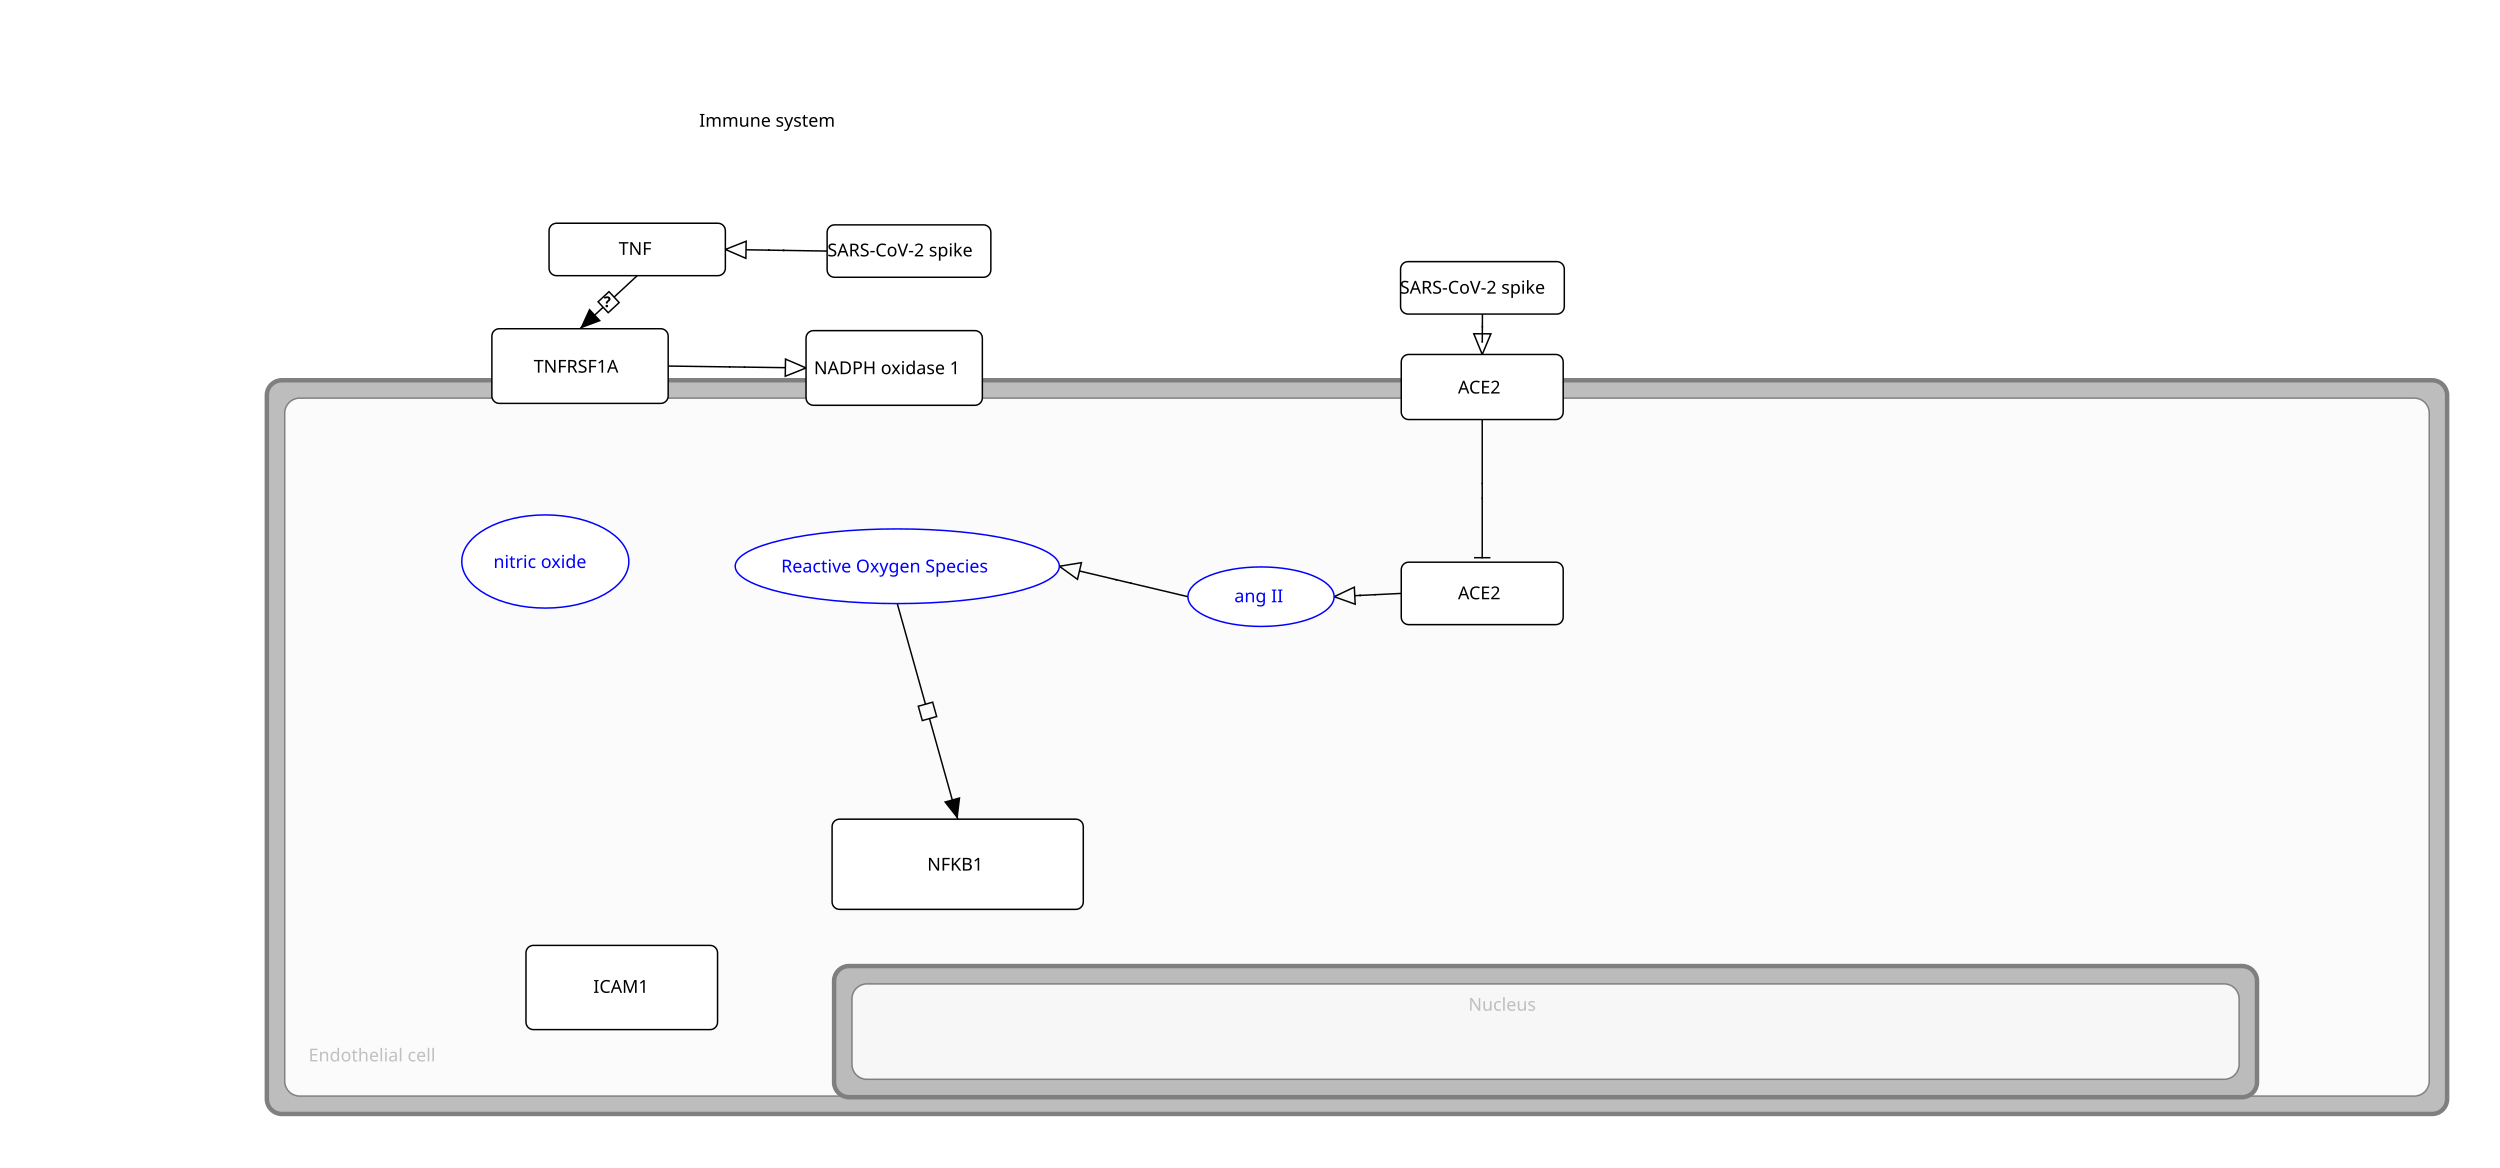
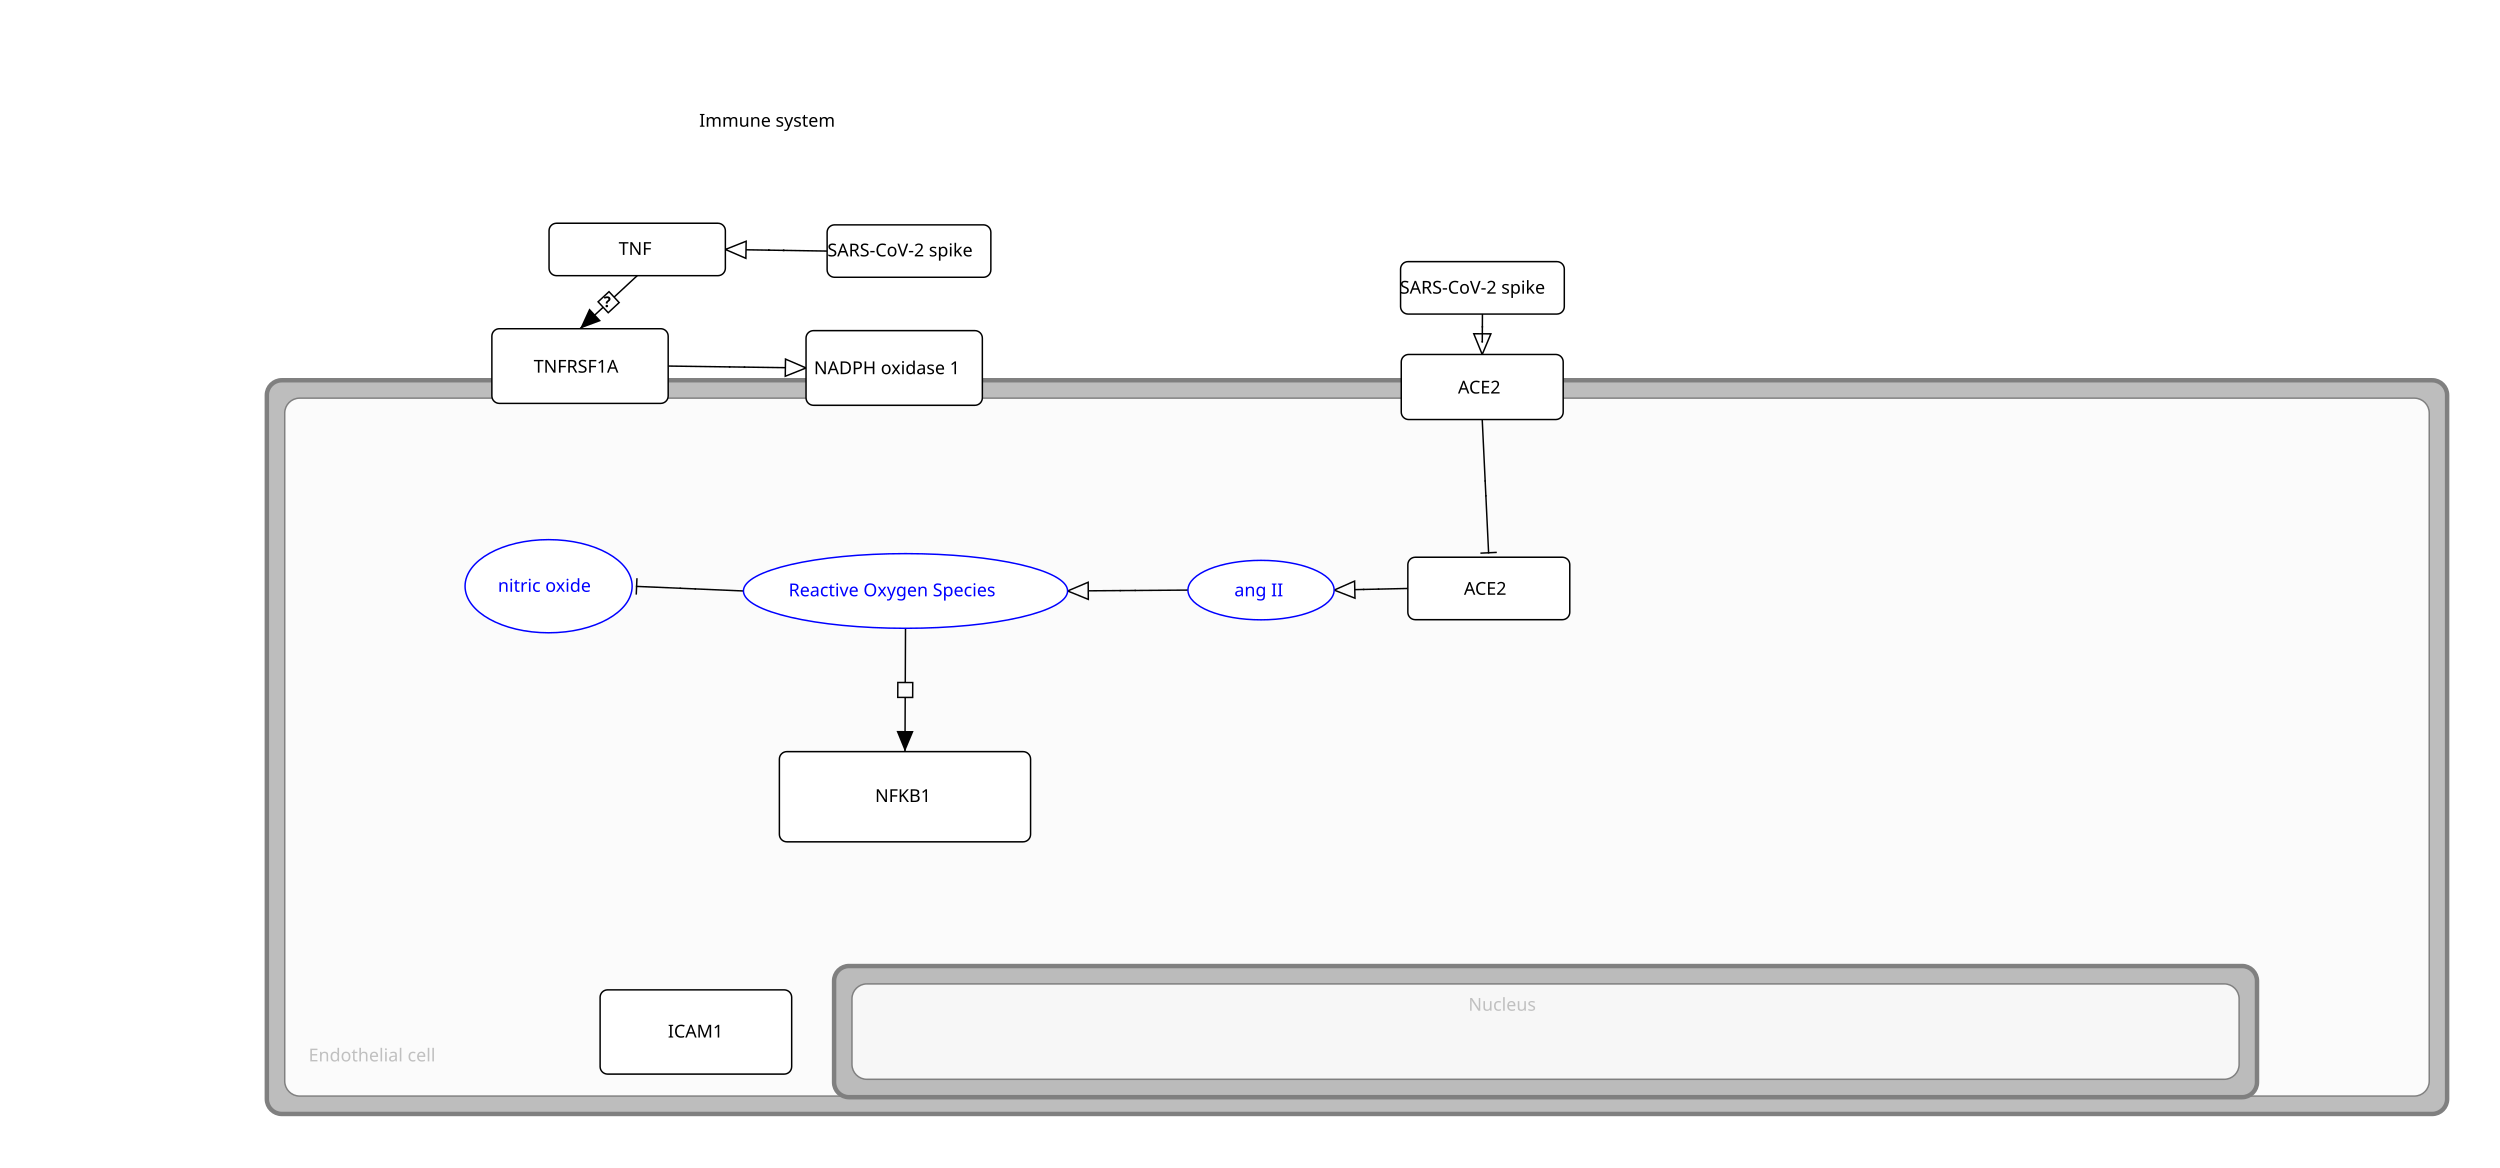
<svg xmlns="http://www.w3.org/2000/svg" fill-opacity="1" color-rendering="auto" color-interpolation="auto" text-rendering="auto" stroke="black" stroke-linecap="square" stroke-miterlimit="10" shape-rendering="auto" stroke-opacity="1" fill="black" stroke-dasharray="none" font-weight="normal" stroke-width="1" viewBox="0 0 1677 783" font-family="'Dialog'" font-style="normal" stroke-linejoin="miter" font-size="12px" stroke-dashoffset="0" image-rendering="auto">
  <defs id="genericDefs" />
  <g />
  <defs id="genericDefs" />
  <g>
    <g fill="white" text-rendering="geometricPrecision" color-interpolation="linearRGB" color-rendering="optimizeQuality" stroke="white" image-rendering="optimizeQuality">
      <rect x="-1" width="1679" height="785" y="-1" stroke="none" />
+       <path fill="none" d="M944.382 394.743 L924.657 395.18" stroke="black" />
+       <path fill="none" d="M914.659 395.401 L894.934 395.838" stroke="black" />
+       <path d="M894.934 395.838 L908.662 389.793 L908.916 401.27 Z" stroke="none" />
+       <path fill="none" d="M894.934 395.838 L908.662 389.793 L908.916 401.27 Z" stroke="black" />
+       <line y2="395.18" fill="none" x1="914.66" x2="924.657" stroke="black" y1="395.401" />
+       <path fill="none" d="M498.694 396.418 L466.361 395.037" stroke="black" />
+       <path fill="none" d="M456.37 394.611 L427.034 393.358" stroke="black" />
+       <line y2="398.353" fill="none" x1="427.248" x2="426.821" stroke="black" y1="388.363" />
+       <line y2="395.037" fill="none" x1="456.37" x2="466.361" stroke="black" y1="394.611" />
+       <path fill="none" d="M994.275 281.426 L996.245 322.616" stroke="black" />
+       <path fill="none" d="M996.723 332.605 L998.551 370.799" stroke="black" />
+       <line y2="370.56" fill="none" x1="993.557" x2="1003.545" stroke="black" y1="371.038" />
+       <line y2="322.616" fill="none" x1="996.723" x2="996.245" stroke="black" y1="332.605" />
      <path fill="none" d="M448.215 245.546 L489.453 246.118" stroke="black" />
      <path fill="none" d="M499.452 246.257 L540.69 246.829" stroke="black" />
      <path d="M540.69 246.829 L526.754 252.377 L526.913 240.897 Z" stroke="none" />
      <path fill="none" d="M540.69 246.829 L526.754 252.377 L526.913 240.897 Z" stroke="black" />
      <line y2="246.118" fill="none" x1="499.452" x2="489.453" stroke="black" y1="246.257" />
-       <path fill="none" d="M994.275 281.426 L994.275 324.268" stroke="black" />
-       <path fill="none" d="M994.275 334.268 L994.275 374.111" stroke="black" />
-       <line y2="374.111" fill="none" x1="989.275" x2="999.275" stroke="black" y1="374.111" />
-       <line y2="324.268" fill="none" x1="994.275" x2="994.275" stroke="black" y1="334.268" />
-       <path fill="none" d="M939.962 398.058 L922.442 398.914" stroke="black" />
-       <path fill="none" d="M912.454 399.402 L894.934 400.258" stroke="black" />
-       <path d="M894.934 400.258 L908.496 393.848 L909.056 405.315 Z" stroke="none" />
-       <path fill="none" d="M894.934 400.258 L908.496 393.848 L909.056 405.315 Z" stroke="black" />
-       <path fill="none" d="M922.442 398.914 L922.442 398.914" stroke="black" />
-       <path fill="none" d="M912.454 399.402 L912.454 399.402" stroke="black" />
-       <line y2="398.914" fill="none" x1="912.454" x2="922.442" stroke="black" y1="399.402" />
+       <path fill="none" d="M554.833 168.417 L525.701 167.954" stroke="black" />
+       <path fill="none" d="M515.702 167.796 L486.57 167.333" stroke="black" />
+       <path d="M486.57 167.333 L500.518 161.814 L500.336 173.293 Z" stroke="none" />
+       <path fill="none" d="M486.57 167.333 L500.518 161.814 L500.336 173.293 Z" stroke="black" />
+       <path fill="none" d="M525.701 167.954 L525.701 167.954" stroke="black" />
+       <path fill="none" d="M515.702 167.796 L515.702 167.796" stroke="black" />
+       <line y2="167.954" fill="none" x1="515.702" x2="525.701" stroke="black" y1="167.796" />
      <path fill="none" d="M427.436 184.917 L411.924 199.309" stroke="black" />
      <path fill="none" d="M404.593 206.11 L389.081 220.503" stroke="black" />
      <path fill="black" d="M395.336 206.869 L389.081 220.503 L403.144 215.285 Z" stroke="none" />
      <path fill="none" d="M411.924 199.309 L411.924 199.309" stroke="black" />
      <path fill="none" d="M404.593 206.11 L404.593 206.11" stroke="black" />
      <rect x="403.258" width="10" height="10" y="197.71" transform="translate(408.2583,202.7097) rotate(137.1449) translate(-408.2583,-202.7097)" stroke="none" />
      <rect x="403.258" y="197.71" transform="translate(408.2583,202.7097) rotate(137.1449) translate(-408.2583,-202.7097)" fill="none" width="10" height="10" stroke="black" />
    </g>
    <g font-size="10px" text-rendering="geometricPrecision" image-rendering="optimizeQuality" color-rendering="optimizeQuality" font-family="sans-serif" color-interpolation="linearRGB" font-weight="bold">
      <text x="405" xml:space="preserve" y="206" stroke="none">?</text>
-       <path fill="none" d="M796.873 400.258 L758.608 391.202" />
-       <path fill="none" d="M748.877 388.899 L710.612 379.844" />
-     </g>
-     <g fill="white" text-rendering="geometricPrecision" color-interpolation="linearRGB" color-rendering="optimizeQuality" stroke="white" image-rendering="optimizeQuality">
-       <path d="M710.612 379.844 L725.419 377.449 L722.775 388.621 Z" stroke="none" />
-       <path fill="none" d="M710.612 379.844 L725.419 377.449 L722.775 388.621 Z" stroke="black" />
-       <path fill="none" d="M758.608 391.202 L758.608 391.202" stroke="black" />
-       <path fill="none" d="M748.877 388.899 L748.877 388.899" stroke="black" />
-       <line y2="391.202" fill="none" x1="748.877" x2="758.608" stroke="black" y1="388.899" />
-       <path fill="none" d="M601.89 404.887 L620.804 472.379" stroke="black" />
-       <path fill="none" d="M623.503 482.008 L642.417 549.5" stroke="black" />
-       <path fill="black" d="M633.15 537.705 L642.417 549.5 L644.205 534.607 Z" stroke="none" />
-       <path fill="none" d="M620.804 472.379 L620.804 472.379" stroke="black" />
-       <path fill="none" d="M623.503 482.008 L623.503 482.008" stroke="black" />
-       <rect x="617.154" width="10" height="10" y="472.193" transform="translate(622.1536,477.1935) rotate(74.3451) translate(-622.1536,-477.1935)" stroke="none" />
-       <rect x="617.154" y="472.193" transform="translate(622.1536,477.1935) rotate(74.3451) translate(-622.1536,-477.1935)" fill="none" width="10" height="10" stroke="black" />
-     </g>
-     <g font-size="10px" text-rendering="geometricPrecision" image-rendering="optimizeQuality" color-rendering="optimizeQuality" font-family="sans-serif" color-interpolation="linearRGB" font-weight="bold">
-       <text x="622" xml:space="preserve" y="481" stroke="none" />
      <path fill="none" d="M994.417 210.667 L994.372 219.218" />
      <path fill="none" d="M994.319 229.218 L994.275 237.77" />
    </g>
    <g fill="white" text-rendering="geometricPrecision" color-interpolation="linearRGB" color-rendering="optimizeQuality" stroke="white" image-rendering="optimizeQuality">
      <path d="M994.275 237.77 L988.607 223.882 L1000.087 223.942 Z" stroke="none" />
      <path fill="none" d="M994.275 237.77 L988.607 223.882 L1000.087 223.942 Z" stroke="black" />
      <path fill="none" d="M994.372 219.218 L994.372 219.218" stroke="black" />
      <path fill="none" d="M994.319 229.218 L994.319 229.218" stroke="black" />
      <line y2="219.218" fill="none" x1="994.319" x2="994.372" stroke="black" y1="229.218" />
-       <path fill="none" d="M554.833 168.417 L525.701 167.954" stroke="black" />
-       <path fill="none" d="M515.702 167.796 L486.57 167.333" stroke="black" />
-       <path d="M486.57 167.333 L500.518 161.814 L500.336 173.293 Z" stroke="none" />
-       <path fill="none" d="M486.57 167.333 L500.518 161.814 L500.336 173.293 Z" stroke="black" />
-       <path fill="none" d="M525.701 167.954 L525.701 167.954" stroke="black" />
-       <path fill="none" d="M515.702 167.796 L515.702 167.796" stroke="black" />
-       <line y2="167.954" fill="none" x1="515.702" x2="525.701" stroke="black" y1="167.796" />
+       <path fill="none" d="M796.873 395.838 L761.505 396.092" stroke="black" />
+       <path fill="none" d="M751.505 396.164 L716.136 396.418" stroke="black" />
+       <path d="M716.136 396.418 L729.953 390.579 L730.035 402.059 Z" stroke="none" />
+       <path fill="none" d="M716.136 396.418 L729.953 390.579 L730.035 402.059 Z" stroke="black" />
+       <line y2="396.092" fill="none" x1="751.505" x2="761.505" stroke="black" y1="396.164" />
+       <path fill="none" d="M607.415 421.462 L607.258 457.829" stroke="black" />
+       <path fill="none" d="M607.215 467.829 L607.058 504.196" stroke="black" />
+       <path fill="black" d="M601.377 490.313 L607.058 504.196 L612.858 490.363 Z" stroke="none" />
+       <path fill="none" d="M607.258 457.829 L607.258 457.829" stroke="black" />
+       <path fill="none" d="M607.215 467.829 L607.215 467.829" stroke="black" />
+       <rect x="602.236" width="10" height="10" y="457.829" transform="translate(607.2365,462.8289) rotate(90.2478) translate(-607.2365,-462.8289)" stroke="none" />
+       <rect x="602.236" y="457.829" transform="translate(607.2365,462.8289) rotate(90.2478) translate(-607.2365,-462.8289)" fill="none" width="10" height="10" stroke="black" />
+     </g>
+     <g font-size="10px" text-rendering="geometricPrecision" image-rendering="optimizeQuality" color-rendering="optimizeQuality" font-family="sans-serif" color-interpolation="linearRGB" font-weight="bold">
+       <text x="607" xml:space="preserve" y="466" stroke="none" />
+     </g>
+     <g fill-opacity="0.031" fill="rgb(128,128,128)" text-rendering="geometricPrecision" color-rendering="optimizeQuality" image-rendering="optimizeQuality" stroke="rgb(128,128,128)" color-interpolation="linearRGB" stroke-opacity="0.031">
+       <rect x="178.995" y="255.078" width="1462.539" rx="10" ry="10" height="492.169" stroke="none" />
+     </g>
+     <g fill="gray" text-rendering="geometricPrecision" color-rendering="optimizeQuality" image-rendering="optimizeQuality" stroke="gray" color-interpolation="linearRGB" stroke-width="3">
+       <rect x="178.995" y="255.078" fill="none" width="1462.539" rx="10" ry="10" height="492.169" />
+       <rect x="190.995" y="267.078" fill="none" width="1438.539" rx="10" ry="10" height="468.169" stroke-width="1" />
+     </g>
+     <g fill-opacity="0.498" fill="rgb(128,128,128)" text-rendering="geometricPrecision" color-rendering="optimizeQuality" image-rendering="optimizeQuality" stroke="rgb(128,128,128)" color-interpolation="linearRGB" stroke-opacity="0.498">
+       <path d="M1619.533 267.078 C1625.056 267.078 1629.533 271.555 1629.533 277.078 L1629.533 725.247 C1629.533 730.77 1625.056 735.247 1619.533 735.247 L200.995 735.247 C195.472 735.247 190.995 730.77 190.995 725.247 L190.995 277.078 C190.995 271.555 195.472 267.078 200.995 267.078 ZM188.995 255.078 C183.472 255.078 178.995 259.555 178.995 265.078 L178.995 737.247 C178.995 742.77 183.472 747.247 188.995 747.247 L1631.533 747.247 C1637.056 747.247 1641.533 742.77 1641.533 737.247 L1641.533 265.078 C1641.533 259.555 1637.056 255.078 1631.533 255.078 Z" stroke="none" />
+     </g>
+     <g fill="silver" text-rendering="geometricPrecision" color-rendering="optimizeQuality" image-rendering="optimizeQuality" font-family="sans-serif" stroke="silver" color-interpolation="linearRGB">
+       <text x="207" xml:space="preserve" y="712" stroke="none">Endothelial cell</text>
    </g>
    <g fill-opacity="0.031" fill="rgb(128,128,128)" text-rendering="geometricPrecision" color-rendering="optimizeQuality" image-rendering="optimizeQuality" stroke="rgb(128,128,128)" color-interpolation="linearRGB" stroke-opacity="0.031">
      <rect x="559.5" y="648" width="954.5" rx="10" ry="10" height="88" stroke="none" />
    </g>
    <g fill="gray" text-rendering="geometricPrecision" color-rendering="optimizeQuality" image-rendering="optimizeQuality" stroke="gray" color-interpolation="linearRGB" stroke-width="3">
      <rect x="559.5" y="648" fill="none" width="954.5" rx="10" ry="10" height="88" />
      <rect x="571.5" y="660" fill="none" width="930.5" rx="10" ry="10" height="64" stroke-width="1" />
    </g>
    <g fill-opacity="0.498" fill="rgb(128,128,128)" text-rendering="geometricPrecision" color-rendering="optimizeQuality" image-rendering="optimizeQuality" stroke="rgb(128,128,128)" color-interpolation="linearRGB" stroke-opacity="0.498">
      <path d="M1492 660 C1497.523 660 1502 664.477 1502 670 L1502 714 C1502 719.523 1497.523 724 1492 724 L581.5 724 C575.977 724 571.5 719.523 571.5 714 L571.5 670 C571.5 664.477 575.977 660 581.5 660 ZM569.5 648 C563.977 648 559.5 652.477 559.5 658 L559.5 726 C559.5 731.523 563.977 736 569.5 736 L1504 736 C1509.523 736 1514 731.523 1514 726 L1514 658 C1514 652.477 1509.523 648 1504 648 Z" stroke="none" />
    </g>
    <g fill="silver" text-rendering="geometricPrecision" color-rendering="optimizeQuality" image-rendering="optimizeQuality" font-family="sans-serif" stroke="silver" color-interpolation="linearRGB">
      <text x="985" xml:space="preserve" y="678" stroke="none">Nucleus</text>
-     </g>
-     <g fill-opacity="0.031" fill="rgb(128,128,128)" text-rendering="geometricPrecision" color-rendering="optimizeQuality" image-rendering="optimizeQuality" stroke="rgb(128,128,128)" color-interpolation="linearRGB" stroke-opacity="0.031">
-       <rect x="178.995" y="255.078" width="1462.539" rx="10" ry="10" height="492.169" stroke="none" />
-     </g>
-     <g fill="gray" text-rendering="geometricPrecision" color-rendering="optimizeQuality" image-rendering="optimizeQuality" stroke="gray" color-interpolation="linearRGB" stroke-width="3">
-       <rect x="178.995" y="255.078" fill="none" width="1462.539" rx="10" ry="10" height="492.169" />
-       <rect x="190.995" y="267.078" fill="none" width="1438.539" rx="10" ry="10" height="468.169" stroke-width="1" />
-     </g>
-     <g fill-opacity="0.498" fill="rgb(128,128,128)" text-rendering="geometricPrecision" color-rendering="optimizeQuality" image-rendering="optimizeQuality" stroke="rgb(128,128,128)" color-interpolation="linearRGB" stroke-opacity="0.498">
-       <path d="M1619.533 267.078 C1625.056 267.078 1629.533 271.555 1629.533 277.078 L1629.533 725.247 C1629.533 730.77 1625.056 735.247 1619.533 735.247 L200.995 735.247 C195.472 735.247 190.995 730.77 190.995 725.247 L190.995 277.078 C190.995 271.555 195.472 267.078 200.995 267.078 ZM188.995 255.078 C183.472 255.078 178.995 259.555 178.995 265.078 L178.995 737.247 C178.995 742.77 183.472 747.247 188.995 747.247 L1631.533 747.247 C1637.056 747.247 1641.533 742.77 1641.533 737.247 L1641.533 265.078 C1641.533 259.555 1637.056 255.078 1631.533 255.078 Z" stroke="none" />
-     </g>
-     <g fill="silver" text-rendering="geometricPrecision" color-rendering="optimizeQuality" image-rendering="optimizeQuality" font-family="sans-serif" stroke="silver" color-interpolation="linearRGB">
-       <text x="207" xml:space="preserve" y="712" stroke="none">Endothelial cell</text>
      <rect x="939.962" y="237.77" fill="white" width="108.624" rx="5" ry="5" height="43.656" stroke="none" />
      <rect x="939.962" y="237.77" fill="none" width="108.624" rx="5" ry="5" height="43.656" stroke="black" />
      <text fill="black" x="978" xml:space="preserve" y="264" stroke="none">ACE2</text>
-       <rect x="352.833" y="634.167" fill="white" width="128.5" rx="5" ry="5" height="56.5" stroke="none" />
-       <rect x="352.833" y="634.167" fill="none" width="128.5" rx="5" ry="5" height="56.5" stroke="black" />
-       <text fill="black" x="398" xml:space="preserve" y="666" stroke="none">ICAM1</text>
-       <ellipse rx="49.031" fill="white" ry="19.95" cx="845.904" cy="400.258" stroke="none" />
-       <ellipse rx="49.031" fill="none" ry="19.95" cx="845.904" cy="400.258" stroke="blue" />
-       <text fill="blue" x="828" xml:space="preserve" y="404" stroke="none">ang II</text>
-       <rect x="558.167" y="549.5" fill="white" width="168.5" rx="5" ry="5" height="60.5" stroke="none" />
-       <rect x="558.167" y="549.5" fill="none" width="168.5" rx="5" ry="5" height="60.5" stroke="black" />
-       <text fill="black" x="622" xml:space="preserve" y="584" stroke="none">NFKB1</text>
-       <ellipse rx="56.035" fill="white" ry="31.242" cx="365.792" cy="376.655" stroke="none" />
-       <ellipse rx="56.035" fill="none" ry="31.242" cx="365.792" cy="376.655" stroke="blue" />
-       <text fill="blue" x="331" xml:space="preserve" y="381" stroke="none">nitric oxide</text>
+       <rect x="522.808" y="504.196" fill="white" width="168.5" rx="5" ry="5" height="60.5" stroke="none" />
+       <rect x="522.808" y="504.196" fill="none" width="168.5" rx="5" ry="5" height="60.5" stroke="black" />
+       <text fill="black" x="587" xml:space="preserve" y="538" stroke="none">NFKB1</text>
+       <rect x="939.5" y="175.5" fill="white" width="109.833" rx="5" ry="5" height="35.167" stroke="none" />
+       <rect x="939.5" y="175.5" fill="none" width="109.833" rx="5" ry="5" height="35.167" stroke="black" />
+       <text fill="black" x="939" xml:space="preserve" y="197" stroke="none">SARS-CoV-2 spike</text>
+       <ellipse rx="56.035" fill="white" ry="31.242" cx="368.002" cy="393.23" stroke="none" />
+       <ellipse rx="56.035" fill="none" ry="31.242" cx="368.002" cy="393.23" stroke="blue" />
+       <text fill="blue" x="334" xml:space="preserve" y="397" stroke="none">nitric oxide</text>
+       <ellipse rx="108.721" fill="white" ry="25.043" cx="607.415" cy="396.418" stroke="none" />
+       <ellipse rx="108.721" fill="none" ry="25.043" cx="607.415" cy="396.418" stroke="blue" />
+       <text fill="blue" x="529" xml:space="preserve" y="400" stroke="none">Reactive Oxygen Species</text>
+       <rect x="329.946" y="220.503" fill="white" width="118.269" rx="5" ry="5" height="50.087" stroke="none" />
+       <rect x="329.946" y="220.503" fill="none" width="118.269" rx="5" ry="5" height="50.087" stroke="black" />
+       <text fill="black" x="358" xml:space="preserve" y="250" stroke="none">TNFRSF1A</text>
      <rect x="540.69" y="221.786" fill="white" width="118.269" rx="5" ry="5" height="50.087" stroke="none" />
      <rect x="540.69" y="221.786" fill="none" width="118.269" rx="5" ry="5" height="50.087" stroke="black" />
      <text fill="black" x="546" xml:space="preserve" y="251" stroke="none">NADPH oxidase 1</text>
      <rect x="368.302" y="149.75" fill="white" width="118.269" rx="5" ry="5" height="35.167" stroke="none" />
      <rect x="368.302" y="149.75" fill="none" width="118.269" rx="5" ry="5" height="35.167" stroke="black" />
      <text fill="black" x="415" xml:space="preserve" y="171" stroke="none">TNF</text>
-       <rect x="329.946" y="220.503" fill="white" width="118.269" rx="5" ry="5" height="50.087" stroke="none" />
-       <rect x="329.946" y="220.503" fill="none" width="118.269" rx="5" ry="5" height="50.087" stroke="black" />
-       <text fill="black" x="358" xml:space="preserve" y="250" stroke="none">TNFRSF1A</text>
-       <ellipse rx="108.721" fill="white" ry="25.043" cx="601.89" cy="379.844" stroke="none" />
-       <ellipse rx="108.721" fill="none" ry="25.043" cx="601.89" cy="379.844" stroke="blue" />
-       <text fill="blue" x="524" xml:space="preserve" y="384" stroke="none">Reactive Oxygen Species</text>
-       <rect x="939.5" y="175.5" fill="white" width="109.833" rx="5" ry="5" height="35.167" stroke="none" />
-       <rect x="939.5" y="175.5" fill="none" width="109.833" rx="5" ry="5" height="35.167" stroke="black" />
-       <text fill="black" x="939" xml:space="preserve" y="197" stroke="none">SARS-CoV-2 spike</text>
-       <rect x="939.962" y="377.111" fill="white" width="108.624" rx="5" ry="5" height="41.895" stroke="none" />
-       <rect x="939.962" y="377.111" fill="none" width="108.624" rx="5" ry="5" height="41.895" stroke="black" />
-       <text fill="black" x="978" xml:space="preserve" y="402" stroke="none">ACE2</text>
+       <rect x="402.557" y="664.001" fill="white" width="128.5" rx="5" ry="5" height="56.5" stroke="none" />
+       <rect x="402.557" y="664.001" fill="none" width="128.5" rx="5" ry="5" height="56.5" stroke="black" />
+       <text fill="black" x="448" xml:space="preserve" y="696" stroke="none">ICAM1</text>
+       <ellipse rx="49.031" fill="white" ry="19.95" cx="845.904" cy="395.838" stroke="none" />
+       <ellipse rx="49.031" fill="none" ry="19.95" cx="845.904" cy="395.838" stroke="blue" />
+       <text fill="blue" x="828" xml:space="preserve" y="400" stroke="none">ang II</text>
+       <rect x="944.382" y="373.796" fill="white" width="108.624" rx="5" ry="5" height="41.895" stroke="none" />
+       <rect x="944.382" y="373.796" fill="none" width="108.624" rx="5" ry="5" height="41.895" stroke="black" />
+       <text fill="black" x="982" xml:space="preserve" y="399" stroke="none">ACE2</text>
      <rect x="554.833" y="150.833" fill="white" width="109.833" rx="5" ry="5" height="35.167" stroke="none" />
      <rect x="554.833" y="150.833" fill="none" width="109.833" rx="5" ry="5" height="35.167" stroke="black" />
      <text fill="black" x="555" xml:space="preserve" y="172" stroke="none">SARS-CoV-2 spike</text>
      <text fill="black" x="469" xml:space="preserve" y="85" font-family="'Dialog'" stroke="none">Immune system</text>
    </g>
  </g>
</svg>
